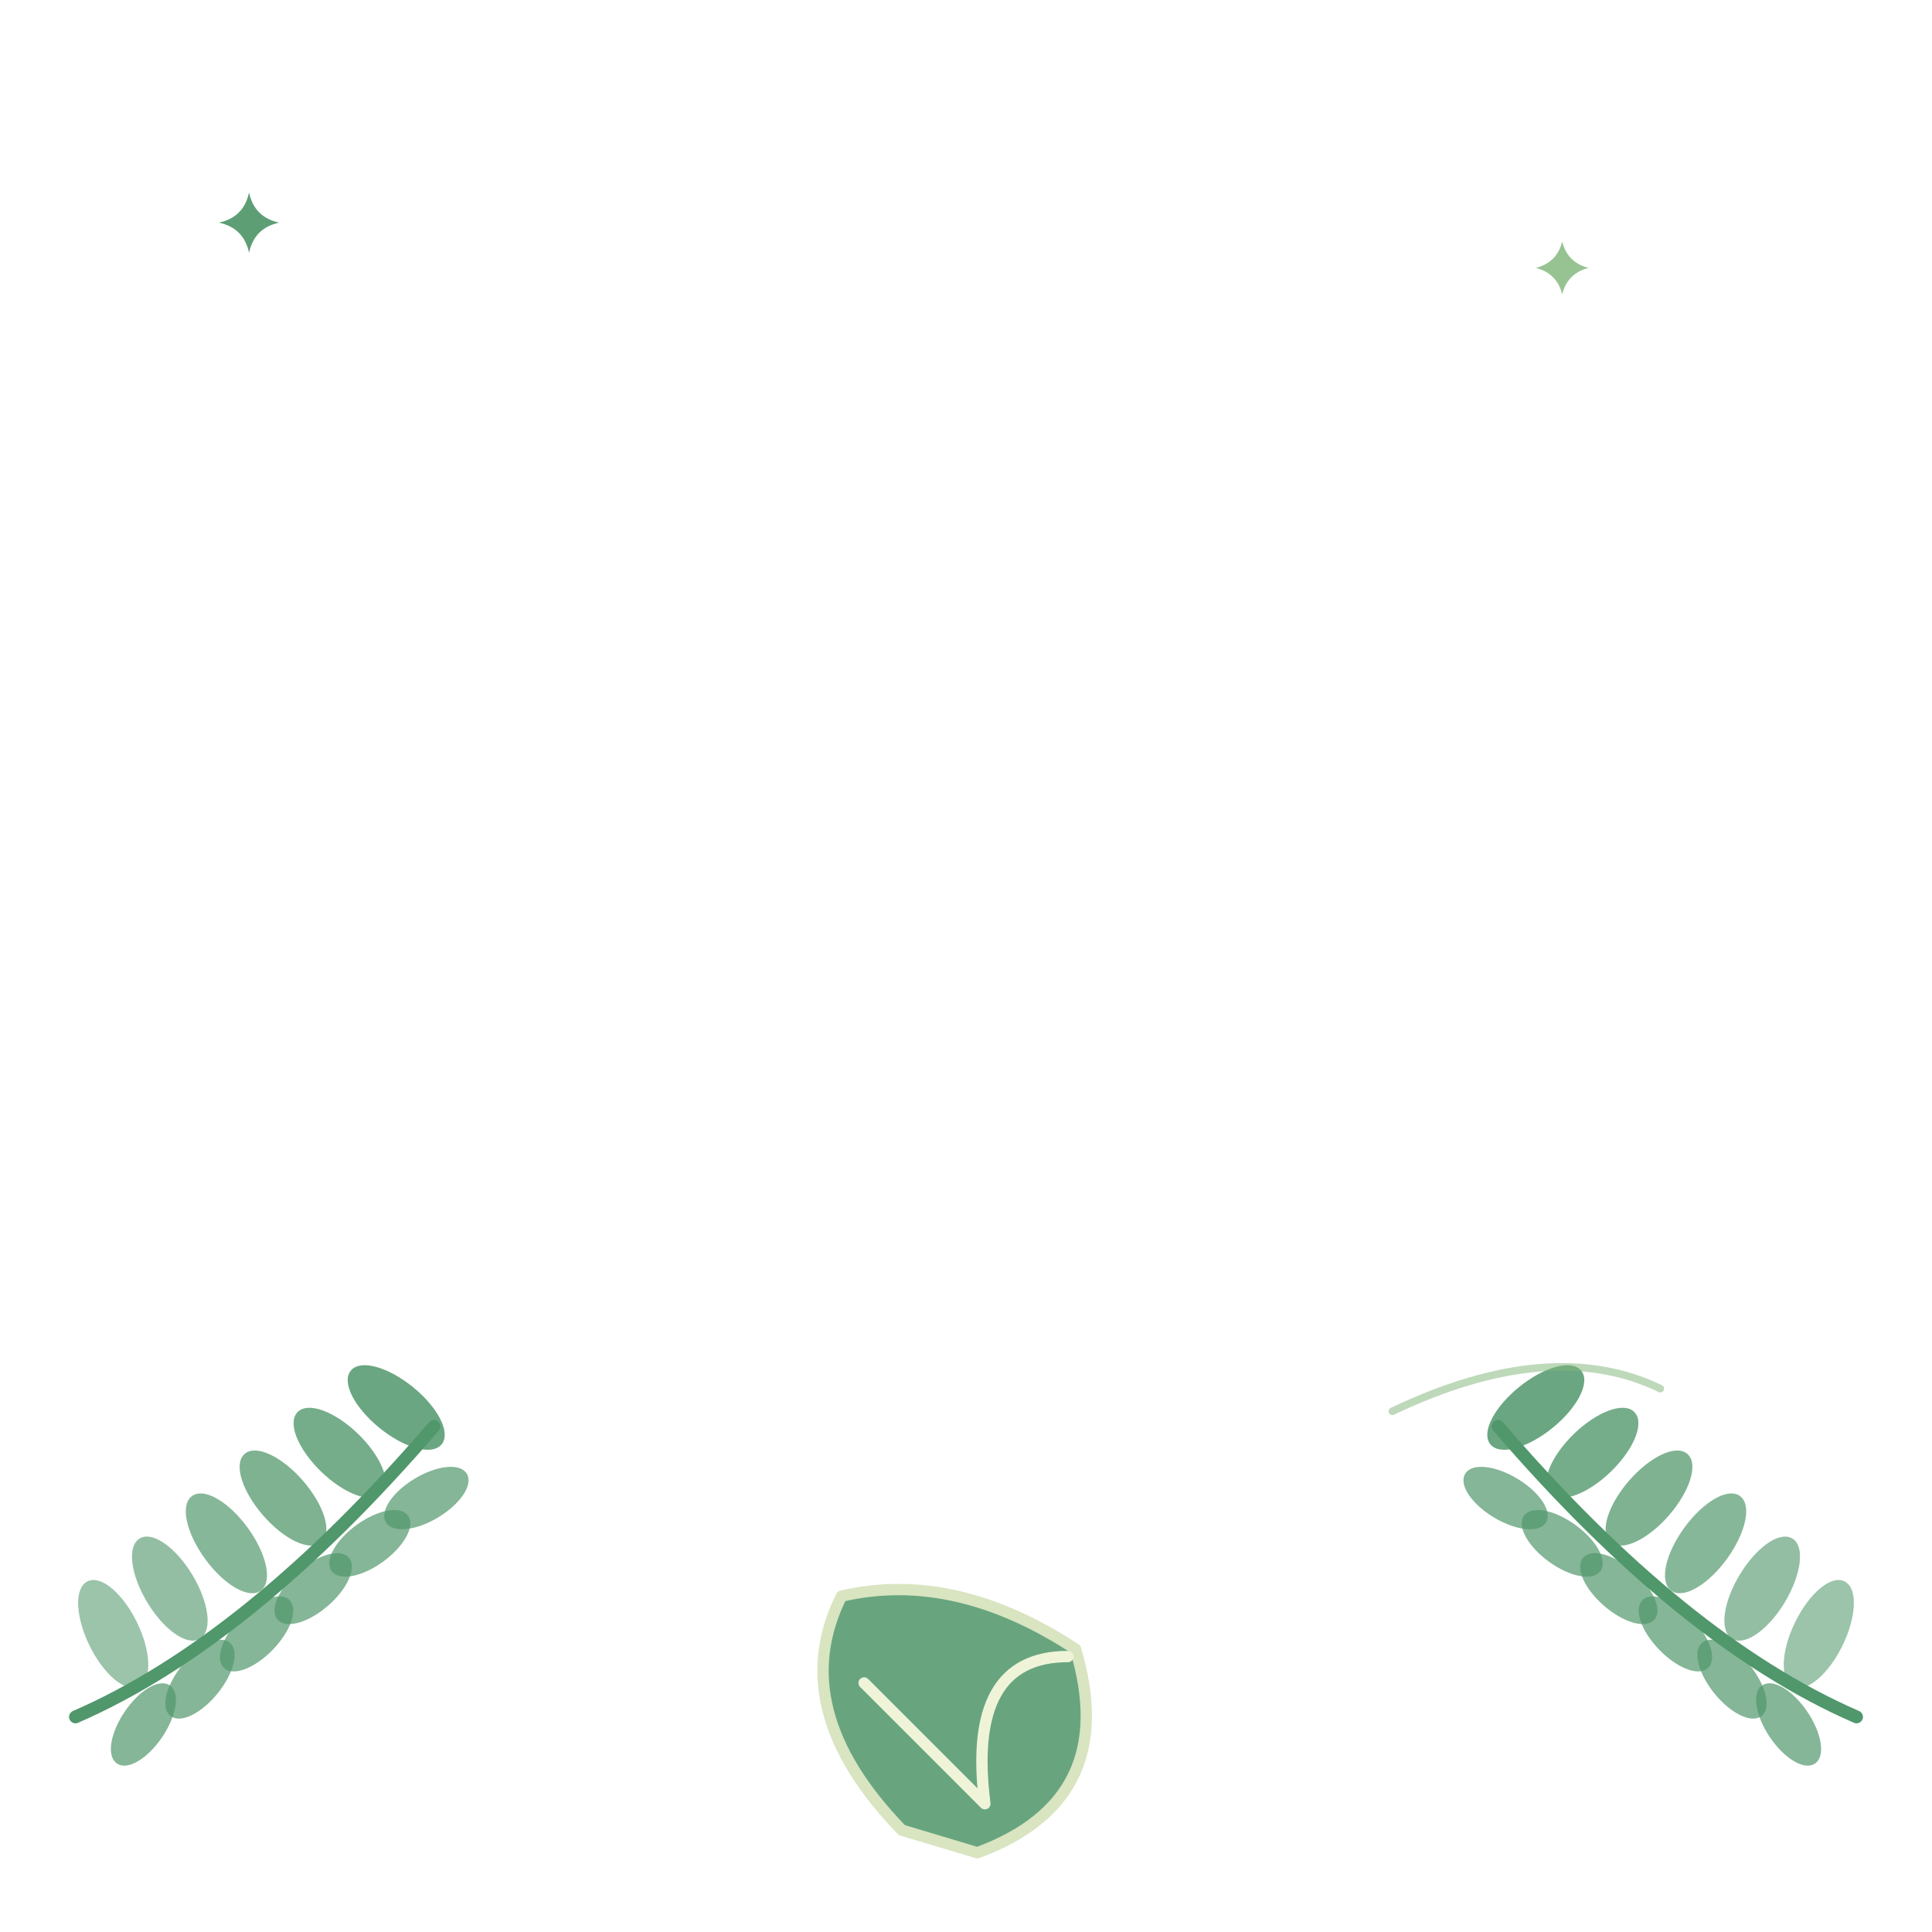
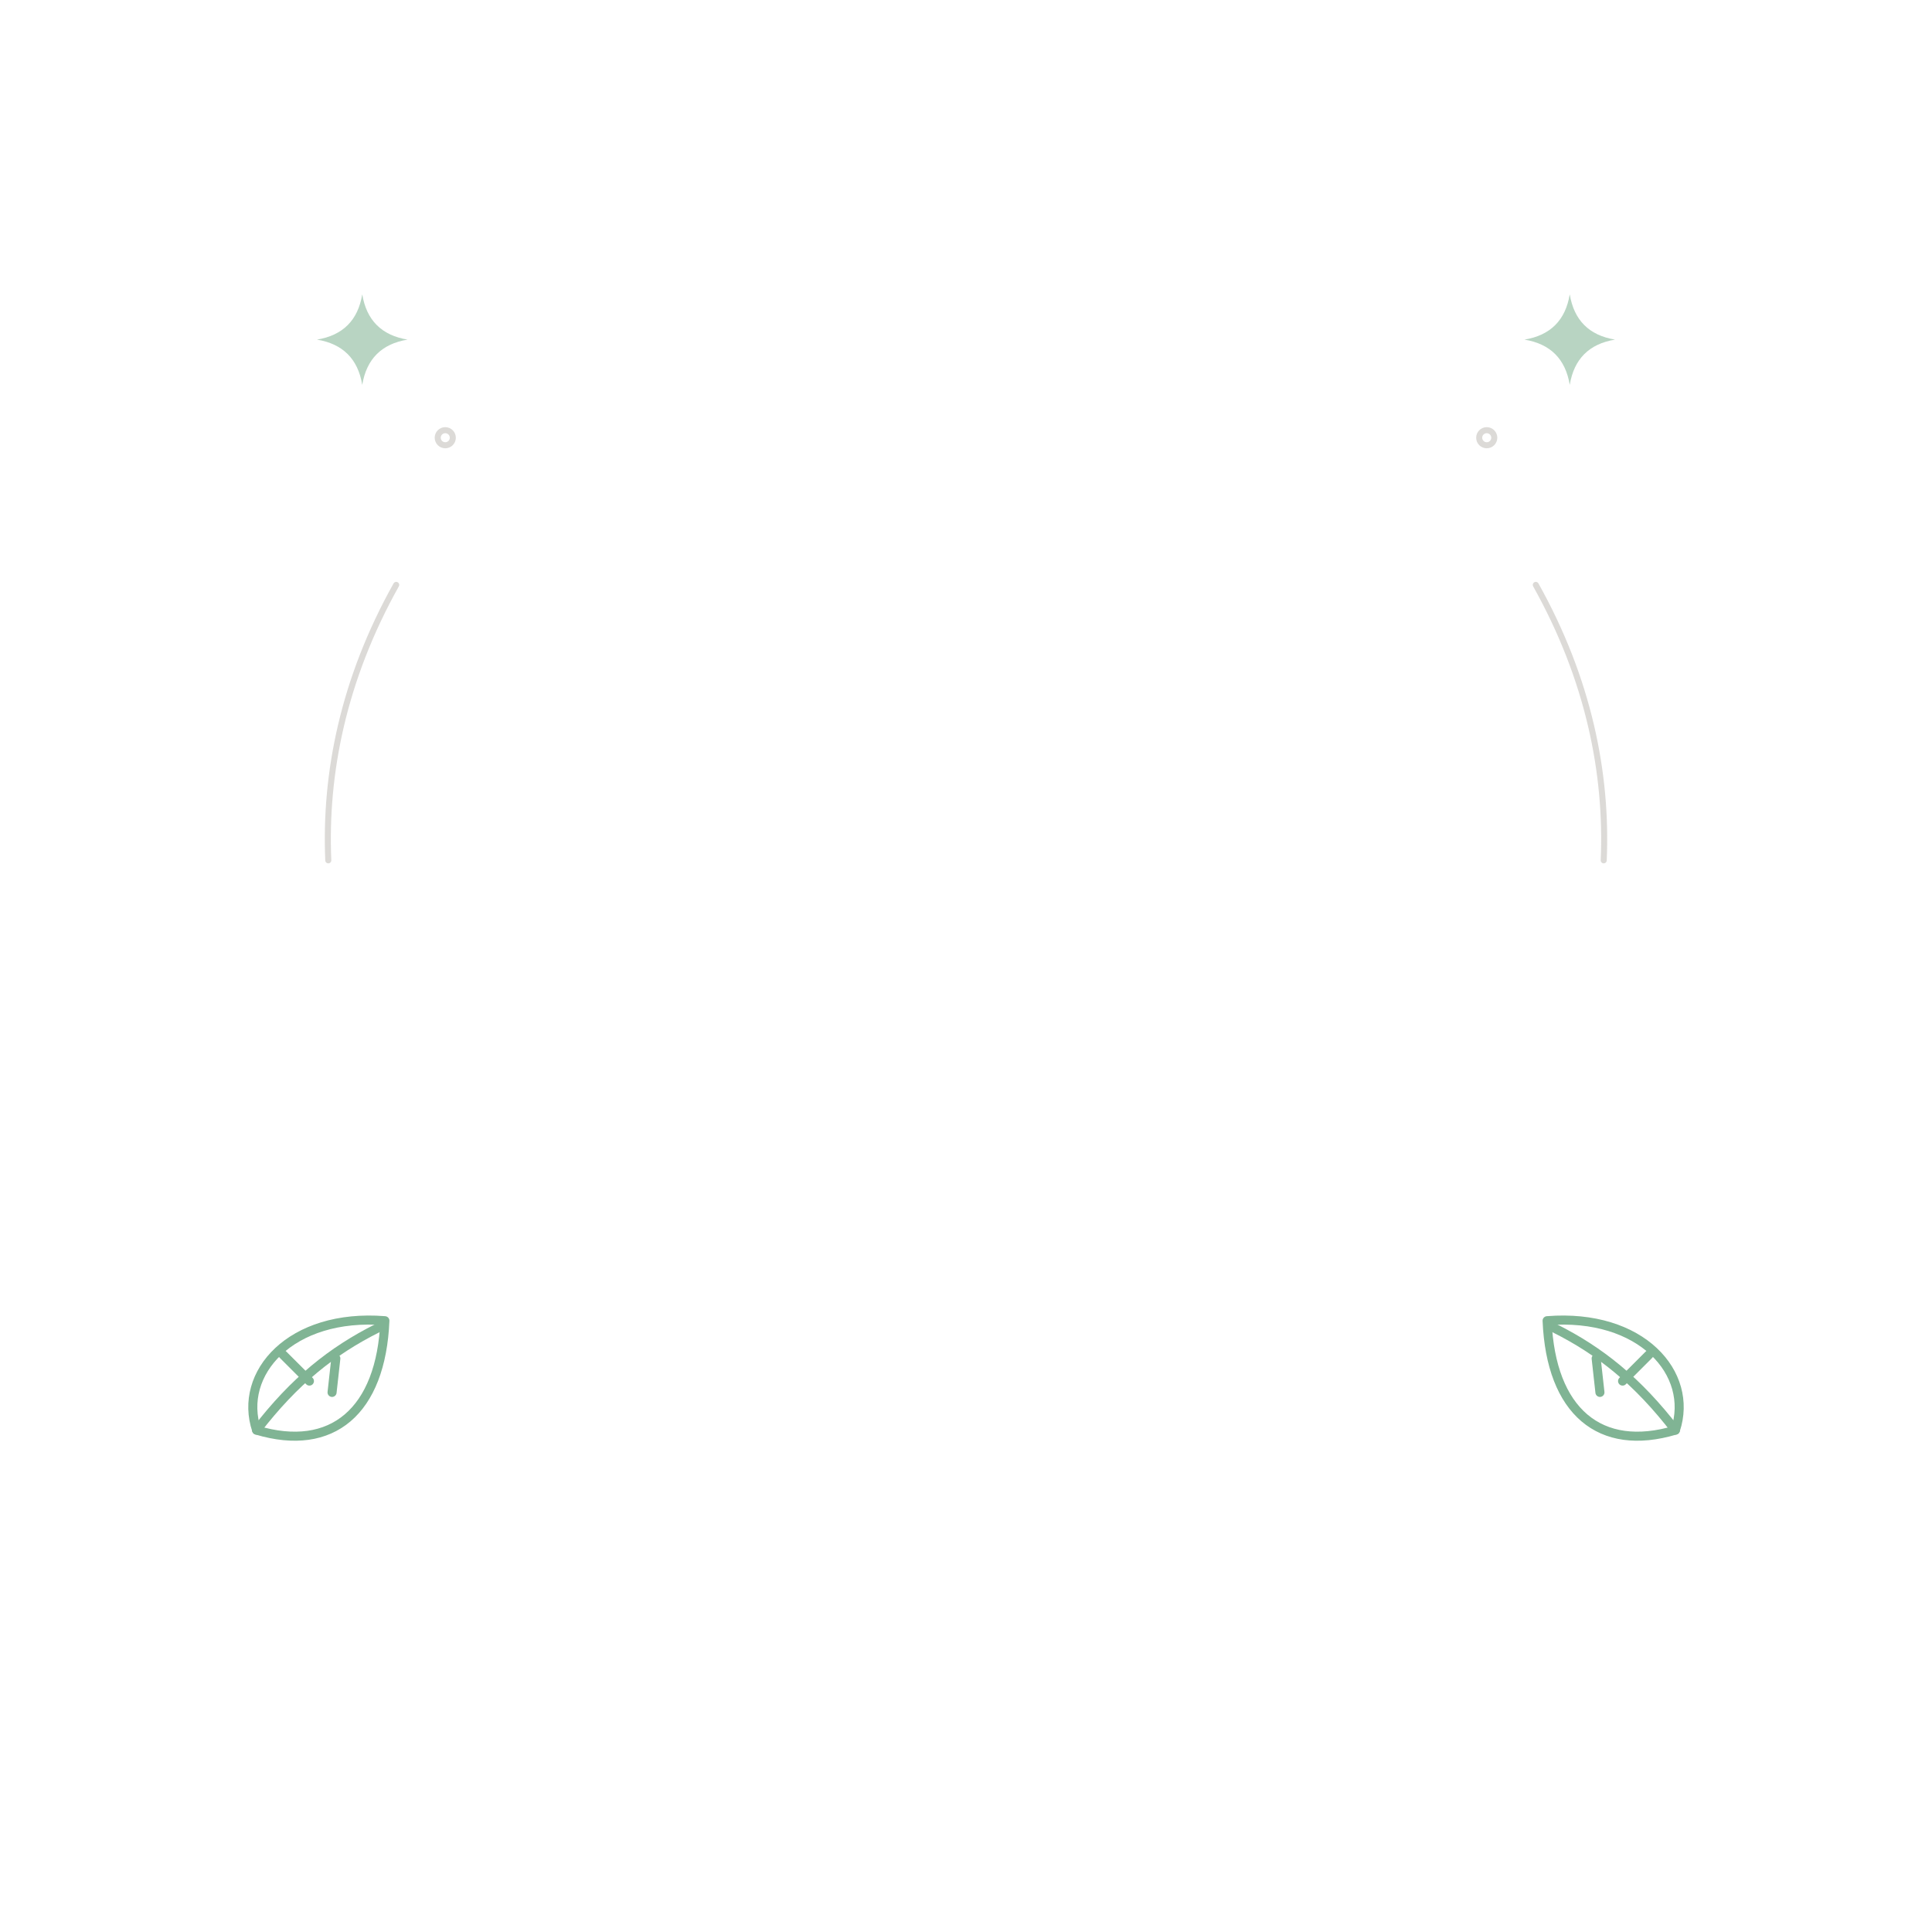
<svg xmlns="http://www.w3.org/2000/svg" viewBox="0 0 512 512" width="512" height="512" fill="none" role="img" aria-label="Día Mundial de la Alimentación">
-   <g stroke-linejoin="round" stroke-linecap="round">
-     <g transform="translate(12 0) " fill="#398957" stroke="#398957" opacity=".88">
-       <path d="M8 455 Q54 435 103 378" fill="none" stroke-width="3.4" stroke-linecap="round" />
-       <ellipse cx="18" cy="433" rx="6.5" ry="15" transform="rotate(-26 18 433)" opacity="0.57" />
-       <ellipse cx="26" cy="457" rx="5.5" ry="12" transform="rotate(34 26 457)" opacity=".7" />
-       <ellipse cx="33" cy="421" rx="6.5" ry="15" transform="rotate(-31 33 421)" opacity="0.625" />
-       <ellipse cx="41" cy="445" rx="5.5" ry="12" transform="rotate(39 41 445)" opacity=".7" />
-       <ellipse cx="48" cy="409" rx="6.5" ry="15" transform="rotate(-36 48 409)" opacity="0.68" />
-       <ellipse cx="56" cy="433" rx="5.5" ry="12" transform="rotate(44 56 433)" opacity=".7" />
-       <ellipse cx="63" cy="397" rx="6.5" ry="15" transform="rotate(-41 63 397)" opacity="0.735" />
-       <ellipse cx="71" cy="421" rx="5.5" ry="12" transform="rotate(49 71 421)" opacity=".7" />
-       <ellipse cx="78" cy="385" rx="6.5" ry="15" transform="rotate(-46 78 385)" opacity="0.79" />
-       <ellipse cx="86" cy="409" rx="5.5" ry="12" transform="rotate(54 86 409)" opacity=".7" />
-       <ellipse cx="93" cy="373" rx="6.5" ry="15" transform="rotate(-51 93 373)" opacity="0.845" />
-       <ellipse cx="101" cy="397" rx="5.5" ry="12" transform="rotate(59 101 397)" opacity=".7" />
-     </g>
-     <g transform="translate(500 0) scale(-1 1)" fill="#398957" stroke="#398957" opacity=".88">
-       <path d="M8 455 Q54 435 103 378" fill="none" stroke-width="3.4" stroke-linecap="round" />
-       <ellipse cx="18" cy="433" rx="6.5" ry="15" transform="rotate(-26 18 433)" opacity="0.57" />
-       <ellipse cx="26" cy="457" rx="5.5" ry="12" transform="rotate(34 26 457)" opacity=".7" />
-       <ellipse cx="33" cy="421" rx="6.5" ry="15" transform="rotate(-31 33 421)" opacity="0.625" />
-       <ellipse cx="41" cy="445" rx="5.5" ry="12" transform="rotate(39 41 445)" opacity=".7" />
-       <ellipse cx="48" cy="409" rx="6.5" ry="15" transform="rotate(-36 48 409)" opacity="0.68" />
-       <ellipse cx="56" cy="433" rx="5.5" ry="12" transform="rotate(44 56 433)" opacity=".7" />
-       <ellipse cx="63" cy="397" rx="6.5" ry="15" transform="rotate(-41 63 397)" opacity="0.735" />
-       <ellipse cx="71" cy="421" rx="5.5" ry="12" transform="rotate(49 71 421)" opacity=".7" />
-       <ellipse cx="78" cy="385" rx="6.5" ry="15" transform="rotate(-46 78 385)" opacity="0.79" />
-       <ellipse cx="86" cy="409" rx="5.5" ry="12" transform="rotate(54 86 409)" opacity=".7" />
-       <ellipse cx="93" cy="373" rx="6.5" ry="15" transform="rotate(-51 93 373)" opacity="0.845" />
-       <ellipse cx="101" cy="397" rx="5.5" ry="12" transform="rotate(59 101 397)" opacity=".7" />
-     </g>
-     <path d="M239 485 Q208 453 223 423 Q253 416 285 437 Q297 477 259 491Z" fill="#398957" fill-opacity=".76" stroke="#D9E4C1" stroke-width="3" />
-     <path d="M229 446 L261 478 Q256 439 283 439" fill="none" stroke="#EFF4D9" stroke-width="3" />
-     <path d="M66 51 Q67.4 57.6 74 59 Q67.4 60.4 66 67 Q64.6 60.4 58 59 Q64.6 57.6 66 51Z" fill="#398957" opacity=".82" />
-     <path d="M414 64 Q415.4 69.6 421 71 Q415.4 72.4 414 78 Q412.6 72.4 407 71 Q412.6 69.6 414 64Z" fill="#80B67A" opacity=".82" />
-     <path d="M369 374 Q411 354 440 368" fill="none" stroke="#80B67A" stroke-width="2" opacity=".52" />
+   <g stroke="#9D998F" stroke-width="1.6" stroke-linecap="round" opacity=".36" fill="none">
+     <path d="M105 155 C91 180 86 205 87 228" />
+     <path d="M407 155 C421 180 426 205 425 228" />
+     <circle cx="118" cy="116" r="2" />
+     <circle cx="394" cy="116" r="2" />
+   </g>
+   <g fill="#398957" opacity=".36">
+     <path d="M96 78 Q97.7 88.3 108 90 Q97.7 91.7 96 102 Q94.3 91.7 84 90 Q94.3 88.3 96 78Z" />
+     <path d="M416 78 Q417.7 88.3 428 90 Q417.7 91.7 416 102 Q414.3 91.7 404 90 Q414.3 88.3 416 78Z" />
+   </g>
+   <g transform="translate(83 366)" color="#398957" stroke="currentColor" stroke-width="2.4" stroke-linecap="round" stroke-linejoin="round" fill="none" opacity=".64">
+     <path d="M-15 13 C-20 -2 -6 -18 19 -16 C18 8 5 19 -15 13Z" />
+     <path d="M-15 13 C-5 0 5 -8 17 -14" />
+     <path d="M-1 0 l-7 -7 M6 -6 l-1 9" />
+   </g>
+   <g transform="translate(429 366) scale(-1 1)" color="#398957" stroke="currentColor" stroke-width="2.4" stroke-linecap="round" stroke-linejoin="round" fill="none" opacity=".64">
+     <path d="M-15 13 C-20 -2 -6 -18 19 -16 C18 8 5 19 -15 13Z" />
+     <path d="M-15 13 C-5 0 5 -8 17 -14" />
+     <path d="M-1 0 l-7 -7 M6 -6 l-1 9" />
  </g>
</svg>
